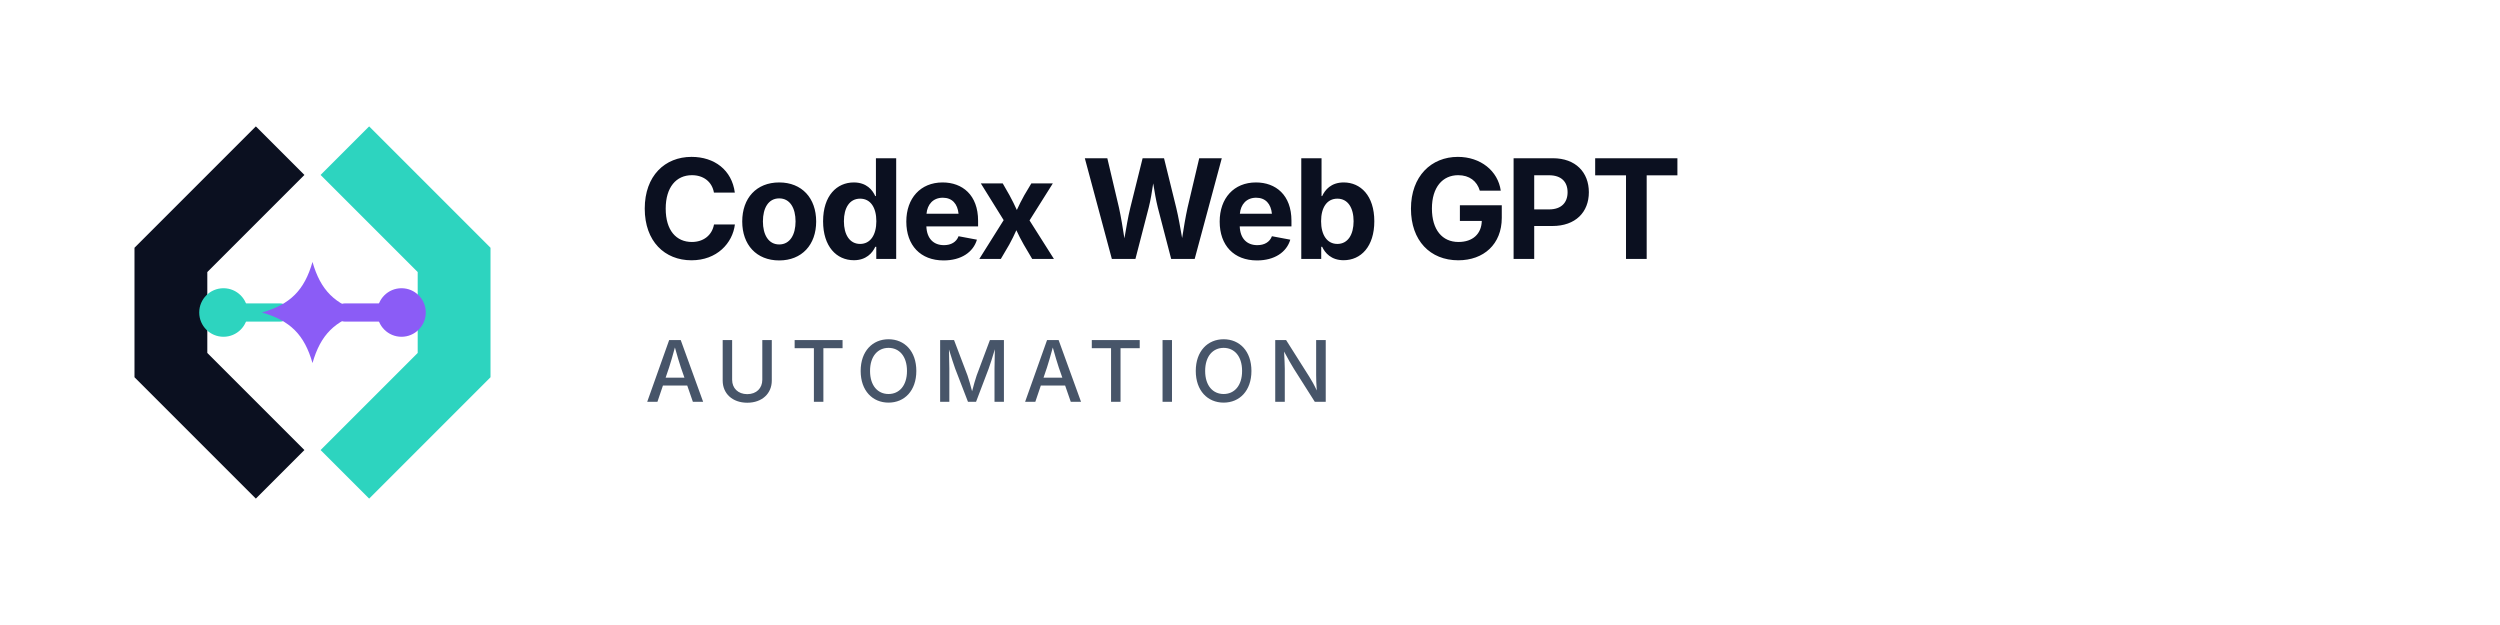
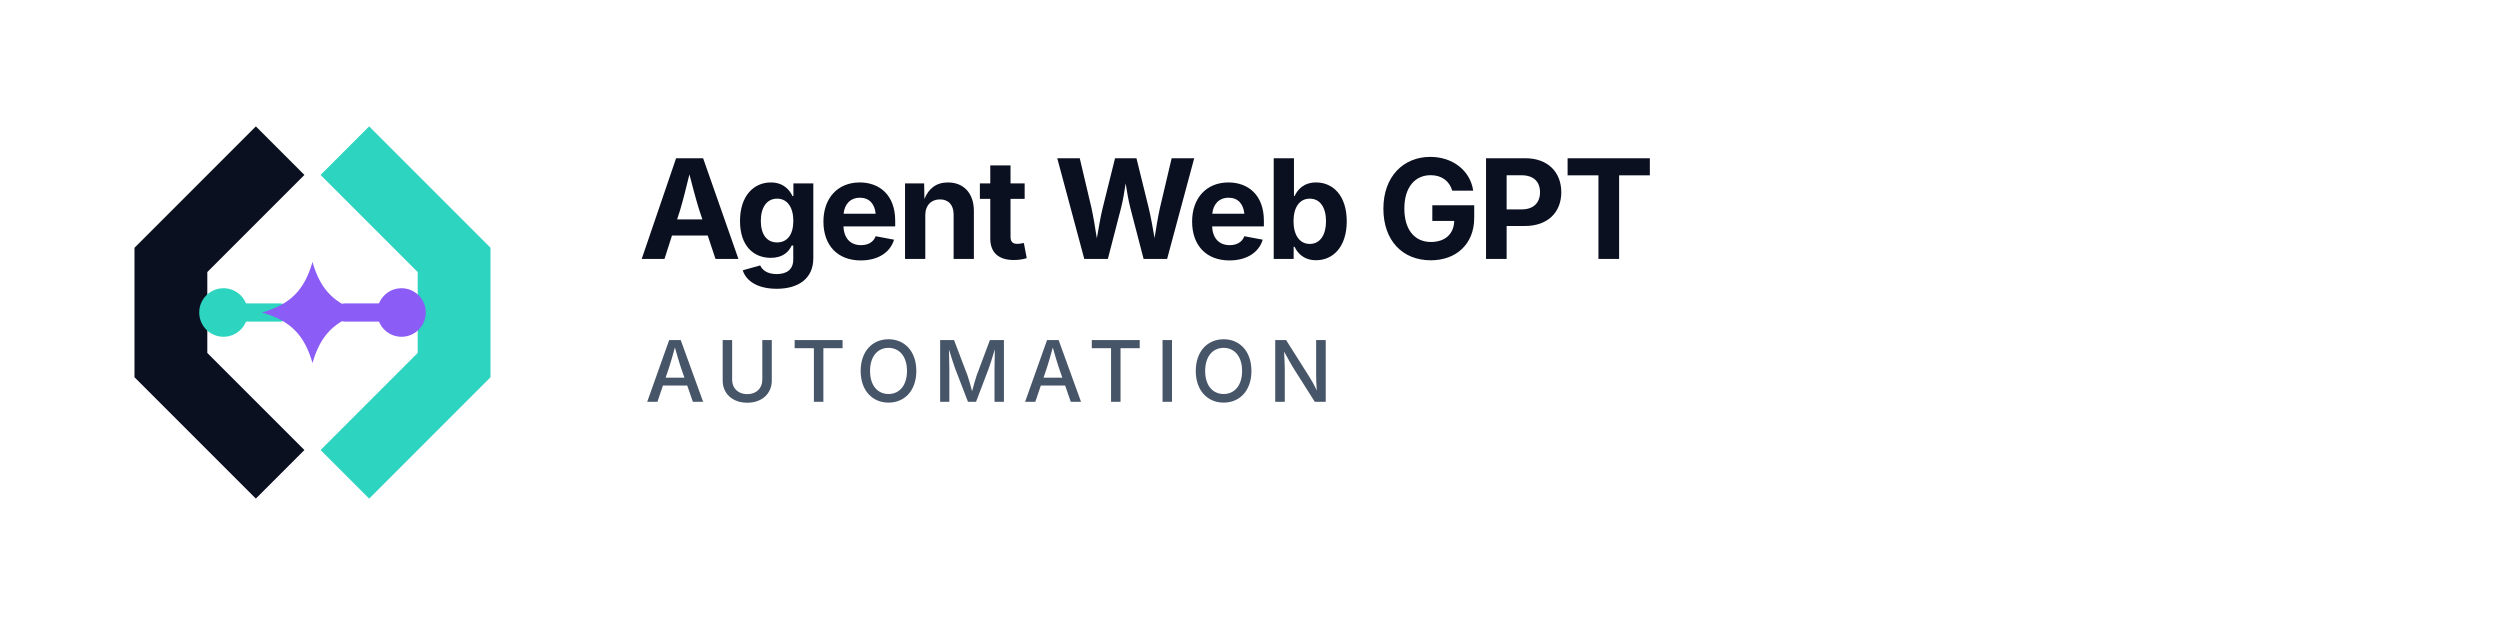
<svg xmlns="http://www.w3.org/2000/svg" viewBox="0 0 1120 280" role="img" aria-labelledby="title desc">
  <g transform="translate(24 24) scale(.453125)">
    <path fill="#0B1020" d="M200 72 80 192v128l120 120 48-48-96-96v-80l96-96-48-48Z" />
    <path fill="#2DD4BF" d="m312 72 120 120v128L312 440l-48-48 96-96v-80l-96-96 48-48Z" />
    <path fill="none" stroke="#2DD4BF" stroke-linecap="round" stroke-width="18" d="M182 256h42" />
    <path fill="none" stroke="#8B5CF6" stroke-linecap="round" stroke-width="18" d="M288 256h42" />
    <circle cx="168" cy="256" r="24" fill="#2DD4BF" />
    <circle cx="344" cy="256" r="24" fill="#8B5CF6" />
    <path fill="#8B5CF6" d="M256 206c8 28 22 42 50 50-28 8-42 22-50 50-8-28-22-42-50-50 28-8 42-22 50-50Z" />
  </g>
-   <text x="286" y="116" fill="#0B1020" font-family="-apple-system,BlinkMacSystemFont,'Segoe UI',sans-serif" font-size="62" font-weight="750" letter-spacing="-1.8">Codex Web GPT</text>
+   <text x="286" y="116" fill="#0B1020" font-family="-apple-system,BlinkMacSystemFont,'Segoe UI',sans-serif" font-size="62" font-weight="750" letter-spacing="-1.8">Agent Web GPT</text>
  <text x="289" y="180" fill="#475569" font-family="-apple-system,BlinkMacSystemFont,'Segoe UI',sans-serif" font-size="38" font-weight="550" letter-spacing="5.5">AUTOMATION</text>
</svg>
